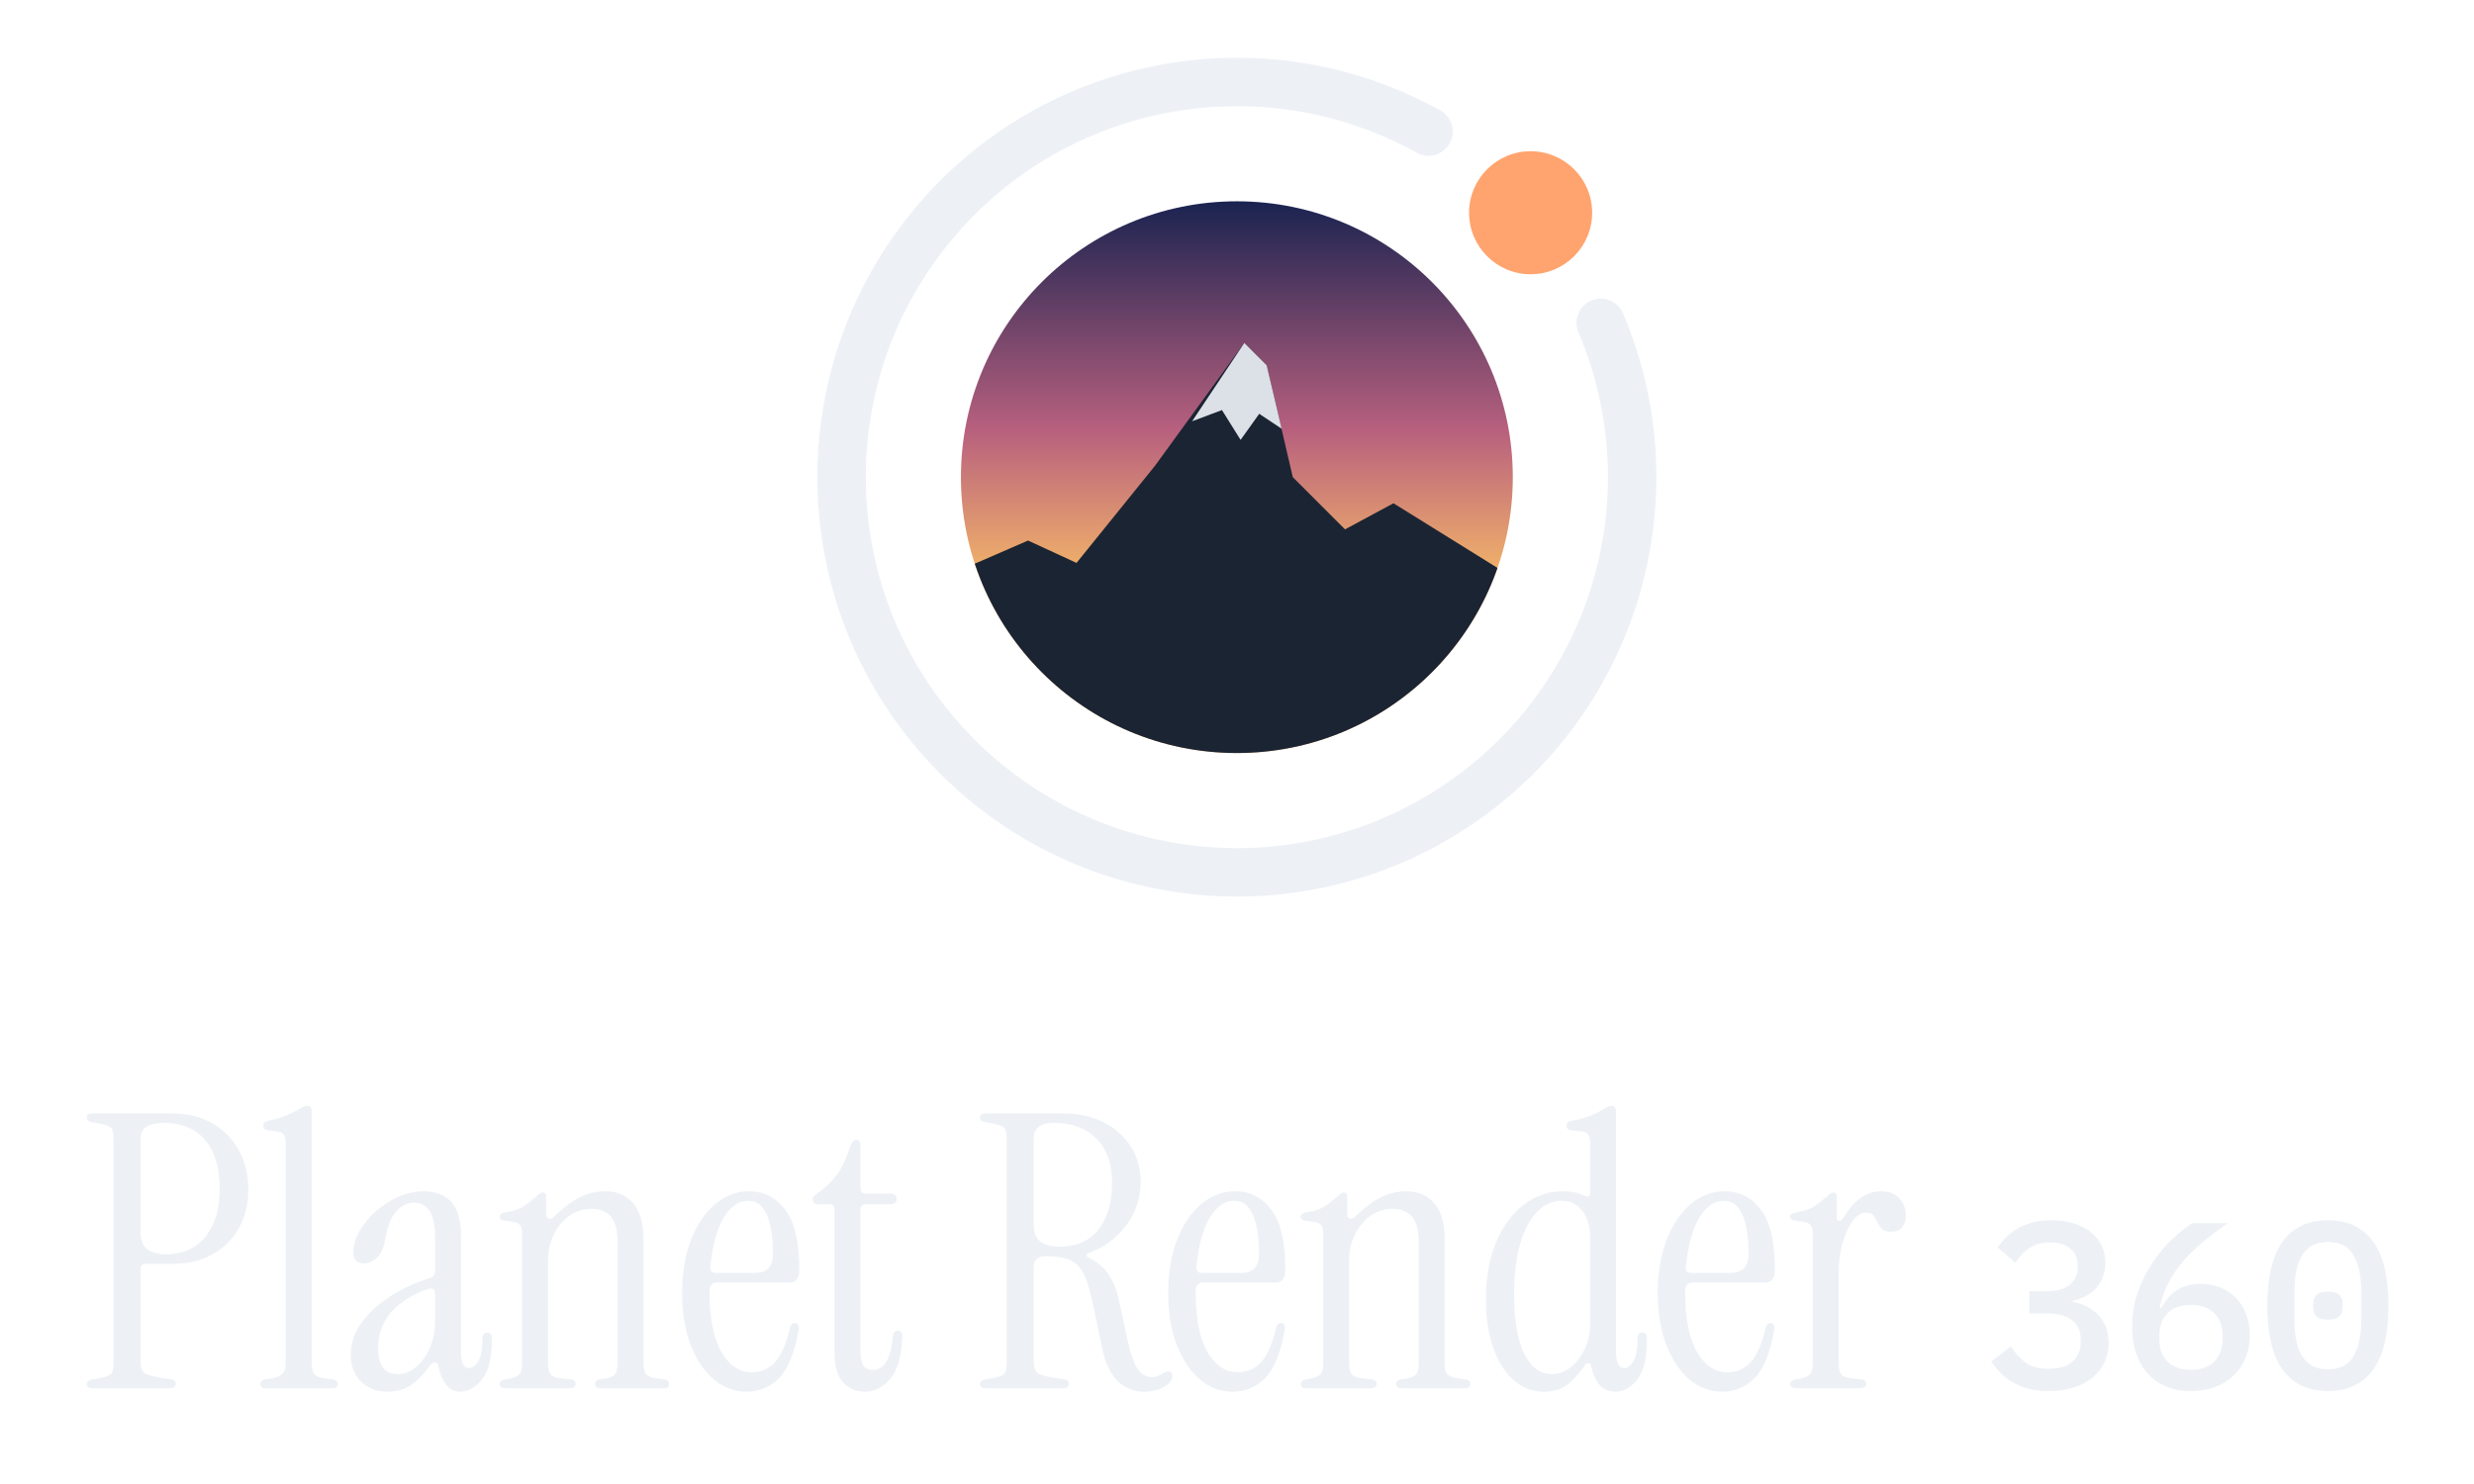
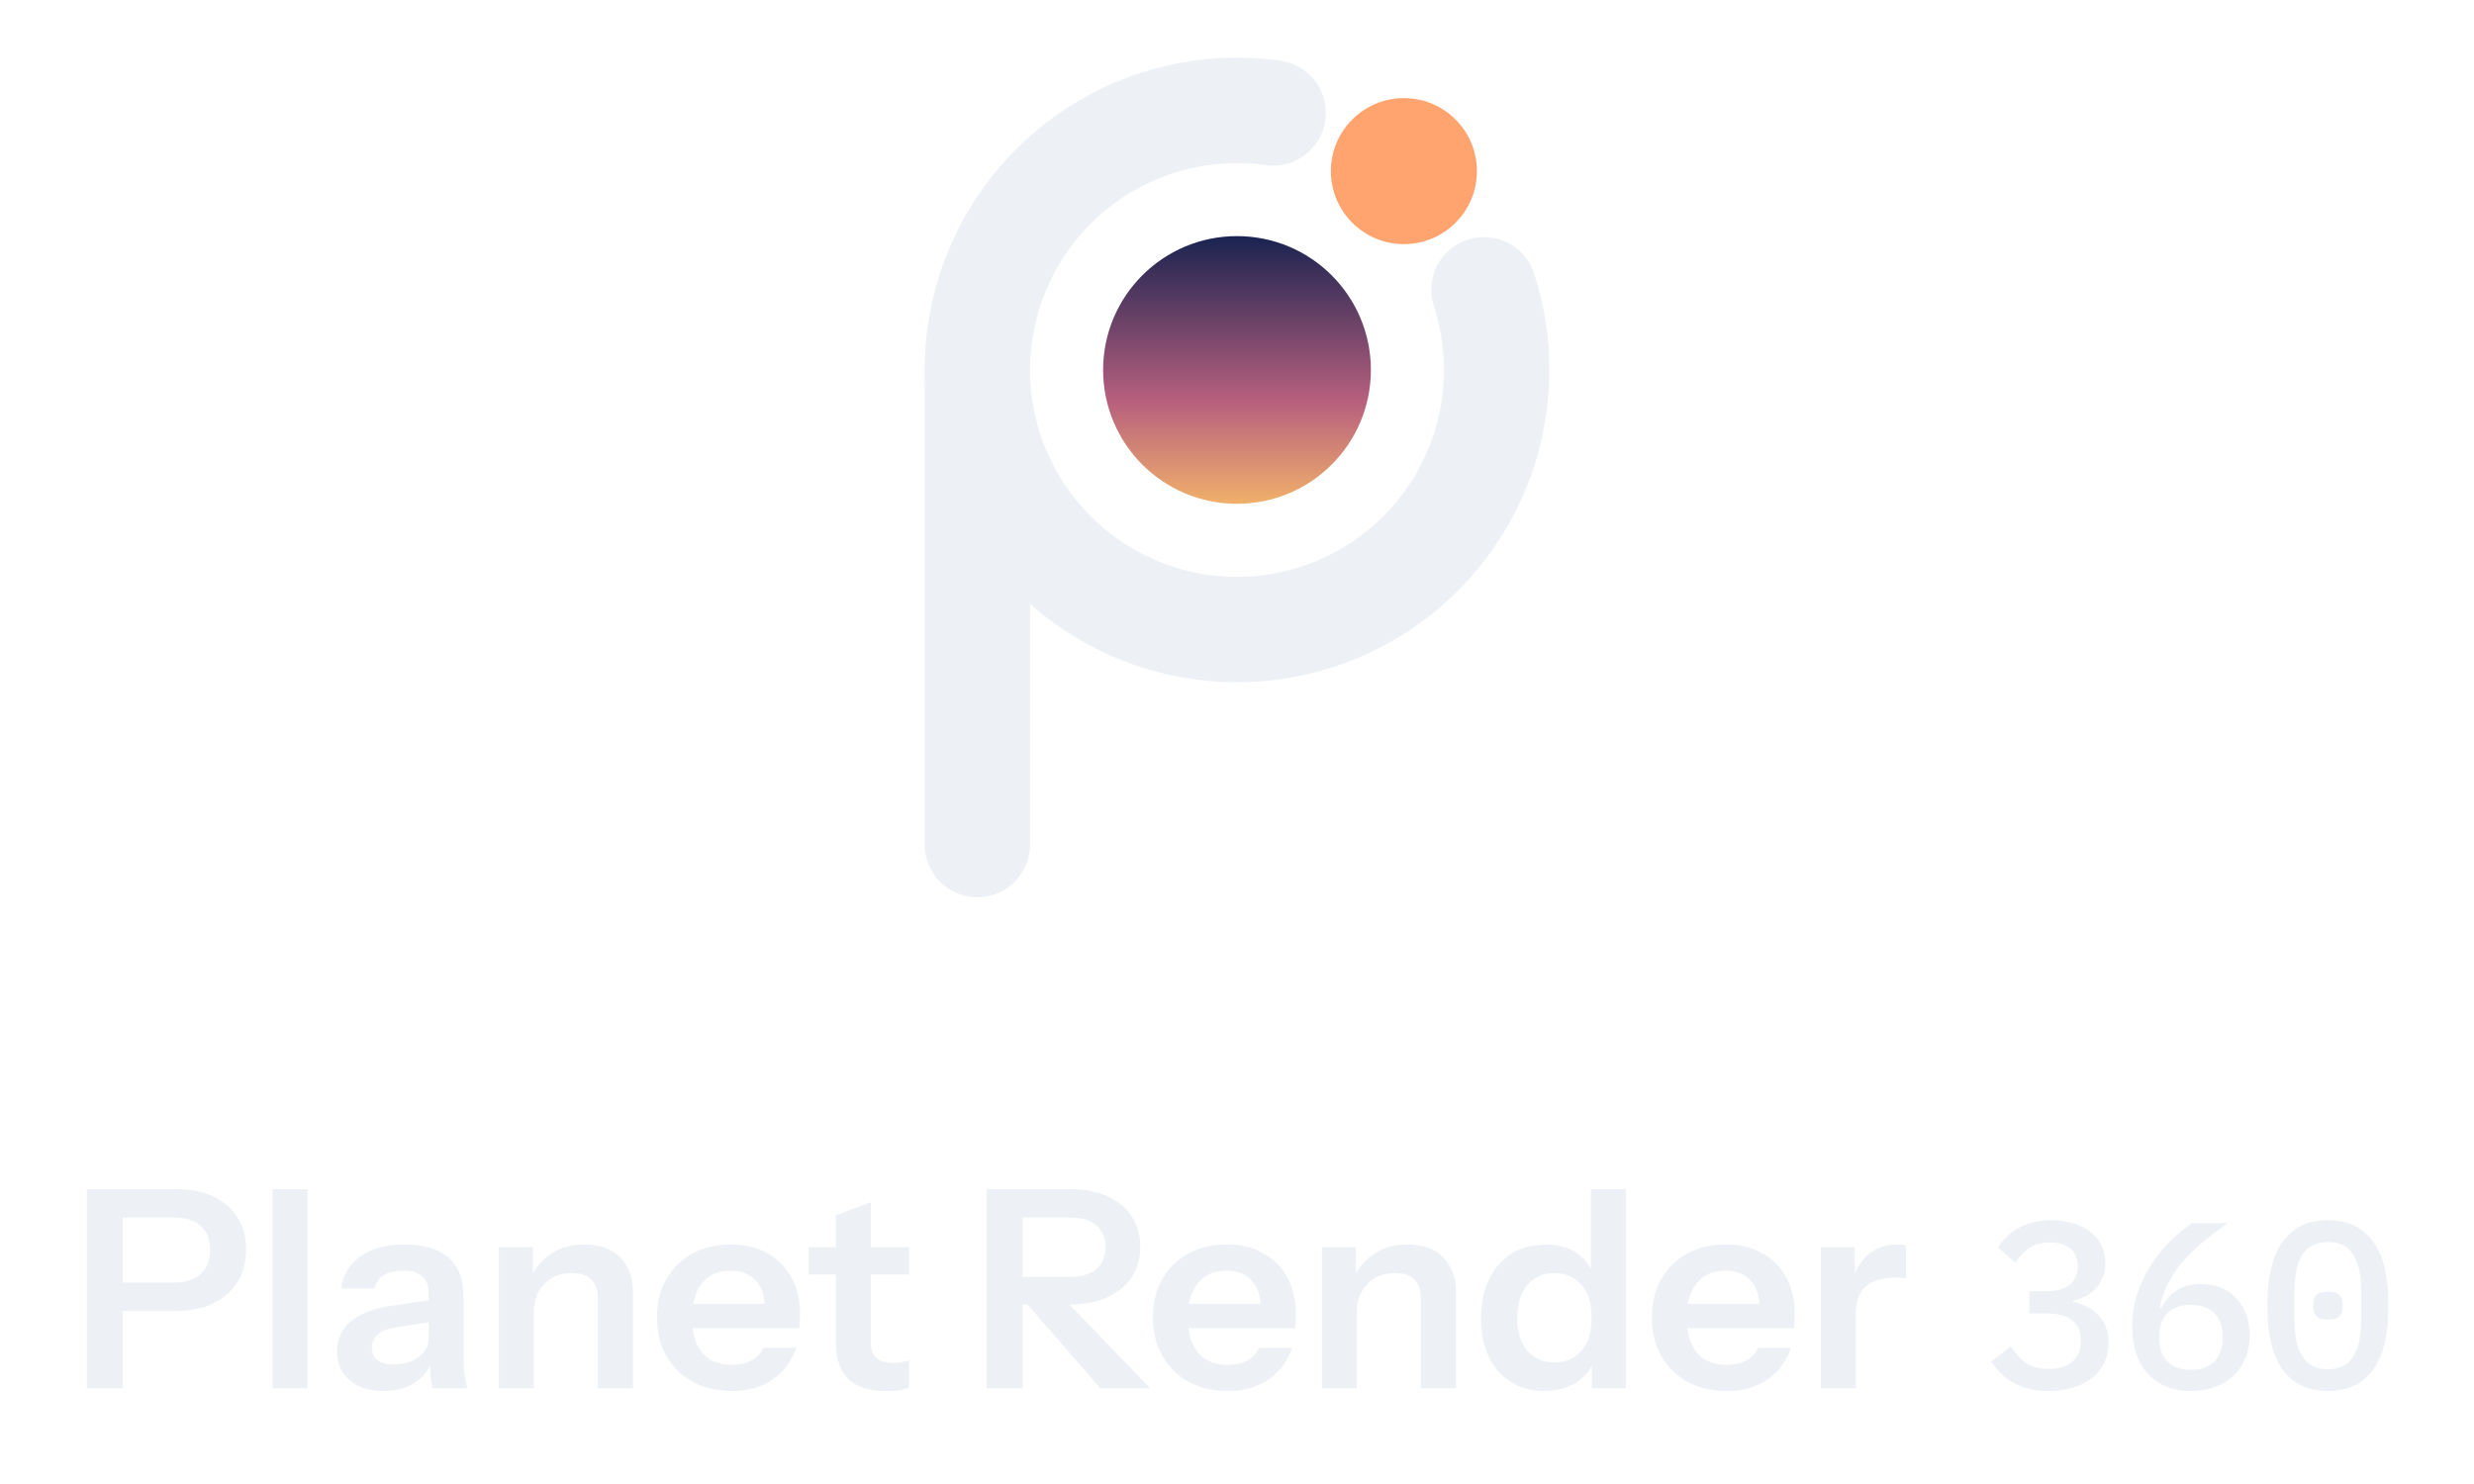
<svg xmlns="http://www.w3.org/2000/svg" viewBox="0 0 622 373" width="622" height="373" role="img" aria-label="Planet Render 360">
-   <g transform="translate(190.9664 0) scale(0.46875)">
+   <g transform="translate(180.44 -11) scale(0.51)">
    <defs>
-       <linearGradient id="ss" x1="0" y1="108" x2="0" y2="306" gradientUnits="userSpaceOnUse">
+       <linearGradient id="ss" x1="0" y1="138" x2="0" y2="270" gradientUnits="userSpaceOnUse">
        <stop offset="0" stop-color="#1a2350" />
        <stop offset=".62" stop-color="#b8607e" />
        <stop offset="1" stop-color="#f0b06a" />
      </linearGradient>
-       <clipPath id="sc">
-         <circle cx="256" cy="256" r="148" />
-       </clipPath>
    </defs>
-     <path d="M451.15 173.17 A212 212 0 1 1 358.78 70.58" fill="none" stroke="#edf1f6" stroke-width="26" stroke-linecap="round" />
-     <circle cx="413.55" cy="114.14" r="33" fill="#ffa46e" />
-     <g clip-path="url(#sc)">
-       <rect x="108" y="108" width="296" height="296" fill="url(#ss)" />
-       <path d="M98 310 L144 290 L170 302 L212 250 L260 184 L272 196 L286 256 L314 284 L340 270 L414 316 L414 414 L98 414 Z" fill="#1b2433" />
-       <path d="M260 184 L272 196 L280 230 L268 222 L258 236 L248 220 L232 226 Z" fill="#edf1f6" opacity=".92" />
-     </g>
+     <circle cx="256" cy="204" r="66" fill="url(#ss)" />
+     <path d="M377.74 164.45 A128 128 0 1 1 273.81 77.25" fill="none" stroke="#edf1f6" stroke-width="52" stroke-linecap="round" />
+     <path d="M128 204 L128 438" fill="none" stroke="#edf1f6" stroke-width="52" stroke-linecap="round" />
+     <circle cx="338.28" cy="105.95" r="36" fill="#ffa46e" />
  </g>
-   <path d="M23.264 349.12Q21.824 349.12 21.824 348.064Q21.824 347.2 23.072 346.912L25.28 346.528Q27.296 346.144 27.92 345.472Q28.544 344.8 28.544 342.784V286.336Q28.544 284.32 27.92 283.648Q27.296 282.976 25.28 282.592L23.072 282.208Q21.824 281.92 21.824 281.056Q21.824 280.0 23.264 280.0H43.328Q48.992 280.0 53.312 282.448Q57.632 284.896 60.032 289.216Q62.432 293.536 62.432 299.2Q62.432 304.672 60.032 308.896Q57.632 313.12 53.408 315.472Q49.184 317.824 43.616 317.824H36.704Q35.36 317.824 35.36 319.168V342.4Q35.36 344.416 36.128 345.136Q36.896 345.856 39.584 346.336L43.136 346.912Q44.192 347.104 44.192 347.968Q44.192 349.12 42.752 349.12ZM35.36 310.144Q35.36 315.424 41.792 315.424Q48.032 315.424 51.632 311.008Q55.232 306.592 55.232 298.912Q55.232 291.04 51.584 286.72Q47.936 282.4 41.216 282.4Q35.36 282.4 35.36 286.24Z M66.656 349.12Q65.504 349.12 65.504 348.064Q65.504 347.104 66.56 346.912L67.904 346.72Q69.92 346.432 70.88 345.568Q71.84 344.704 71.84 342.688V287.68Q71.84 285.952 71.312 285.28Q70.784 284.608 69.44 284.512L67.232 284.224Q66.176 284.032 66.176 283.072Q66.176 282.112 67.232 281.92Q69.92 281.344 71.84 280.576Q73.76 279.808 75.008 279.04Q76.544 278.08 77.312 278.08Q78.368 278.08 78.368 279.616V342.688Q78.368 344.704 78.992 345.52Q79.616 346.336 81.632 346.624L83.84 346.912Q84.896 347.104 84.896 348.064Q84.896 349.12 83.744 349.12Z M97.376 349.984Q93.344 349.984 90.752 347.44Q88.16 344.896 88.16 340.672Q88.16 336.544 90.752 332.848Q93.344 329.152 97.856 326.176Q102.368 323.2 108.128 321.376Q109.376 320.992 109.376 319.744V311.008Q109.376 306.4 107.936 304.432Q106.496 302.464 104.0 302.464Q101.6 302.464 99.632 304.624Q97.664 306.784 96.8 311.872Q96.32 314.944 94.736 316.336Q93.152 317.728 91.52 317.728Q88.832 317.728 88.832 315.04Q88.832 312.256 90.416 309.52Q92.0 306.784 94.592 304.528Q97.184 302.272 100.256 300.928Q103.328 299.584 106.4 299.584Q115.904 299.584 115.904 310.624V340.0Q115.904 344.032 117.92 344.032Q119.168 344.032 120.224 342.352Q121.28 340.672 121.28 336.64Q121.28 335.104 122.528 335.104Q123.68 335.104 123.68 336.736Q123.68 343.744 121.232 346.864Q118.784 349.984 115.712 349.984Q113.408 349.984 112.064 348.112Q110.72 346.24 110.24 343.648Q110.144 342.688 109.424 342.64Q108.704 342.592 108.032 343.552Q105.728 346.72 103.328 348.352Q100.928 349.984 97.376 349.984ZM99.968 345.568Q102.464 345.568 104.576 343.792Q106.688 342.016 108.032 339.04Q109.376 336.064 109.376 332.32V325.312Q109.376 323.488 107.36 324.256Q101.504 326.368 98.288 330.064Q95.072 333.76 95.072 338.944Q95.072 345.568 99.968 345.568Z M127.04 349.12Q125.6 349.12 125.6 348.064Q125.6 347.2 126.848 346.912L128.0 346.72Q130.016 346.336 130.64 345.52Q131.264 344.704 131.264 342.688V310.432Q131.264 308.704 130.736 308.08Q130.208 307.456 128.864 307.264L126.848 306.976Q125.6 306.88 125.6 305.92Q125.6 305.152 127.136 304.864Q130.112 304.384 131.696 303.328Q133.28 302.272 135.008 300.736Q135.872 299.872 136.448 299.872Q137.312 299.872 137.312 301.024V305.344Q137.312 306.208 137.936 306.448Q138.56 306.688 139.328 305.92Q143.168 302.272 146.096 300.928Q149.024 299.584 152.288 299.584Q156.608 299.584 159.2 302.608Q161.792 305.632 161.792 311.488V342.688Q161.792 344.704 162.416 345.52Q163.04 346.336 165.056 346.624L167.168 346.912Q168.224 347.104 168.224 348.064Q168.224 349.12 167.072 349.12H150.944Q149.6 349.12 149.6 348.064Q149.6 347.104 150.656 346.912L152.0 346.72Q154.016 346.432 154.64 345.568Q155.264 344.704 155.264 342.688V312.544Q155.264 307.84 153.536 305.92Q151.808 304.0 148.64 304.0Q145.568 304.0 143.12 305.776Q140.672 307.552 139.232 310.48Q137.792 313.408 137.792 316.96V342.688Q137.792 344.704 138.416 345.568Q139.04 346.432 141.056 346.624L143.648 346.912Q144.704 347.104 144.704 347.968Q144.704 349.12 143.264 349.12Z M187.712 349.984Q183.104 349.984 179.456 346.912Q175.808 343.84 173.648 338.224Q171.488 332.608 171.488 325.216Q171.488 317.632 173.696 311.872Q175.904 306.112 179.744 302.848Q183.584 299.584 188.288 299.584Q193.952 299.584 197.456 304.24Q200.96 308.896 200.96 319.36Q200.96 322.528 198.56 322.528H180.32Q178.4 322.528 178.4 324.736Q178.4 334.912 181.376 340.0Q184.352 345.088 188.96 345.088Q192.608 345.088 194.912 342.496Q197.216 339.904 198.656 333.76Q198.944 332.704 199.904 332.704Q201.056 332.704 200.768 334.624Q199.232 343.168 195.872 346.576Q192.512 349.984 187.712 349.984ZM180.032 320.128H189.728Q194.336 320.128 194.336 315.328Q194.336 309.088 192.8 305.536Q191.264 301.984 188.192 301.984Q184.448 301.984 181.904 306.304Q179.36 310.624 178.592 318.592Q178.4 320.128 180.032 320.128Z M217.472 349.984Q214.112 349.984 211.952 347.632Q209.792 345.28 209.792 339.904V304.0Q209.792 302.848 208.64 302.848H205.856Q204.32 302.848 204.32 301.696Q204.32 300.928 205.184 300.352Q208.352 298.144 210.272 295.6Q212.192 293.056 213.632 288.64Q214.304 286.624 215.264 286.624Q216.32 286.624 216.32 288.16V298.816Q216.32 300.16 217.664 300.16H223.904Q225.44 300.16 225.44 301.504Q225.44 302.848 223.904 302.848H217.664Q216.32 302.848 216.32 304.192V340.0Q216.32 342.112 216.992 343.312Q217.664 344.512 219.488 344.512Q221.504 344.512 222.8 342.496Q224.096 340.48 224.48 335.968Q224.672 334.624 225.728 334.624Q226.88 334.624 226.88 336.064Q226.592 343.456 223.856 346.72Q221.12 349.984 217.472 349.984Z  M287.744 349.984Q279.392 349.984 277.088 339.04L274.88 328.384Q273.824 323.2 272.528 320.512Q271.232 317.824 268.976 316.864Q266.72 315.904 262.784 315.904Q261.44 315.904 260.672 316.624Q259.904 317.344 259.904 318.4V342.4Q259.904 344.416 260.672 345.136Q261.44 345.856 264.128 346.336L267.68 346.912Q268.736 347.104 268.736 347.968Q268.736 349.12 267.296 349.12H247.808Q246.368 349.12 246.368 348.064Q246.368 347.2 247.616 346.912L249.824 346.528Q251.84 346.144 252.464 345.472Q253.088 344.8 253.088 342.784V286.336Q253.088 284.32 252.464 283.648Q251.84 282.976 249.824 282.592L247.616 282.208Q246.368 281.92 246.368 281.056Q246.368 280.0 247.808 280.0H267.296Q272.96 280.0 277.376 282.208Q281.792 284.416 284.288 288.304Q286.784 292.192 286.784 297.28Q286.784 303.328 283.136 308.176Q279.488 313.024 273.92 315.04Q273.248 315.232 273.2 315.664Q273.152 316.096 273.824 316.384Q276.896 317.824 278.672 320.416Q280.448 323.008 281.408 327.328L283.52 337.12Q284.576 342.112 286.016 344.224Q287.456 346.336 289.664 346.336Q290.432 346.336 291.056 346.096Q291.68 345.856 292.64 345.184Q293.408 344.704 294.08 344.944Q294.752 345.184 294.752 345.952Q294.752 347.584 292.64 348.784Q290.528 349.984 287.744 349.984ZM266.336 313.504Q272.864 313.504 276.224 309.136Q279.584 304.768 279.584 297.472Q279.584 290.368 275.696 286.384Q271.808 282.4 264.992 282.4Q259.904 282.4 259.904 286.24V308.224Q259.904 313.504 266.336 313.504Z M309.92 349.984Q305.312 349.984 301.664 346.912Q298.016 343.84 295.856 338.224Q293.696 332.608 293.696 325.216Q293.696 317.632 295.904 311.872Q298.112 306.112 301.952 302.848Q305.792 299.584 310.496 299.584Q316.16 299.584 319.664 304.24Q323.168 308.896 323.168 319.36Q323.168 322.528 320.768 322.528H302.528Q300.608 322.528 300.608 324.736Q300.608 334.912 303.584 340.0Q306.56 345.088 311.168 345.088Q314.816 345.088 317.12 342.496Q319.424 339.904 320.864 333.76Q321.152 332.704 322.112 332.704Q323.264 332.704 322.976 334.624Q321.44 343.168 318.08 346.576Q314.72 349.984 309.92 349.984ZM302.24 320.128H311.936Q316.544 320.128 316.544 315.328Q316.544 309.088 315.008 305.536Q313.472 301.984 310.4 301.984Q306.656 301.984 304.112 306.304Q301.568 310.624 300.8 318.592Q300.608 320.128 302.24 320.128Z M328.448 349.12Q327.008 349.12 327.008 348.064Q327.008 347.2 328.256 346.912L329.408 346.72Q331.424 346.336 332.048 345.52Q332.672 344.704 332.672 342.688V310.432Q332.672 308.704 332.144 308.08Q331.616 307.456 330.272 307.264L328.256 306.976Q327.008 306.88 327.008 305.92Q327.008 305.152 328.544 304.864Q331.52 304.384 333.104 303.328Q334.688 302.272 336.416 300.736Q337.28 299.872 337.856 299.872Q338.72 299.872 338.72 301.024V305.344Q338.72 306.208 339.344 306.448Q339.968 306.688 340.736 305.92Q344.576 302.272 347.504 300.928Q350.432 299.584 353.696 299.584Q358.016 299.584 360.608 302.608Q363.2 305.632 363.2 311.488V342.688Q363.2 344.704 363.824 345.52Q364.448 346.336 366.464 346.624L368.576 346.912Q369.632 347.104 369.632 348.064Q369.632 349.12 368.48 349.12H352.352Q351.008 349.12 351.008 348.064Q351.008 347.104 352.064 346.912L353.408 346.72Q355.424 346.432 356.048 345.568Q356.672 344.704 356.672 342.688V312.544Q356.672 307.84 354.944 305.92Q353.216 304.0 350.048 304.0Q346.976 304.0 344.528 305.776Q342.08 307.552 340.64 310.48Q339.2 313.408 339.2 316.96V342.688Q339.2 344.704 339.824 345.568Q340.448 346.432 342.464 346.624L345.056 346.912Q346.112 347.104 346.112 347.968Q346.112 349.12 344.672 349.12Z M388.064 349.984Q383.84 349.984 380.528 347.056Q377.216 344.128 375.392 338.896Q373.568 333.664 373.568 326.752Q373.568 318.688 376.064 312.592Q378.56 306.496 382.976 303.04Q387.392 299.584 392.96 299.584Q394.304 299.584 395.648 299.824Q396.992 300.064 398.24 300.64Q399.776 301.408 399.776 299.968V287.68Q399.776 285.952 399.248 285.28Q398.72 284.608 397.376 284.512L394.88 284.224Q393.824 284.032 393.824 283.072Q393.824 282.112 394.88 281.92Q397.952 281.344 399.824 280.576Q401.696 279.808 402.944 279.04Q404.48 278.08 405.248 278.08Q406.304 278.08 406.304 279.616V340.0Q406.304 344.032 408.32 344.032Q409.568 344.032 410.624 342.352Q411.68 340.672 411.68 336.64Q411.68 335.104 412.928 335.104Q414.08 335.104 414.08 336.736Q414.08 343.744 411.68 346.864Q409.28 349.984 406.208 349.984Q403.424 349.984 401.984 348.112Q400.544 346.24 400.064 343.648Q399.968 342.88 399.392 342.832Q398.816 342.784 398.336 343.552Q395.648 347.296 393.44 348.64Q391.232 349.984 388.064 349.984ZM390.176 345.568Q392.672 345.568 394.832 343.888Q396.992 342.208 398.384 339.328Q399.776 336.448 399.776 332.896V311.296Q399.776 306.976 397.808 304.48Q395.84 301.984 392.672 301.984Q387.296 301.984 383.984 308.272Q380.672 314.56 380.672 325.408Q380.672 335.296 383.216 340.432Q385.76 345.568 390.176 345.568Z M432.992 349.984Q428.384 349.984 424.736 346.912Q421.088 343.84 418.928 338.224Q416.768 332.608 416.768 325.216Q416.768 317.632 418.976 311.872Q421.184 306.112 425.024 302.848Q428.864 299.584 433.568 299.584Q439.232 299.584 442.736 304.24Q446.24 308.896 446.24 319.36Q446.24 322.528 443.84 322.528H425.6Q423.68 322.528 423.68 324.736Q423.68 334.912 426.656 340.0Q429.632 345.088 434.24 345.088Q437.888 345.088 440.192 342.496Q442.496 339.904 443.936 333.76Q444.224 332.704 445.184 332.704Q446.336 332.704 446.048 334.624Q444.512 343.168 441.152 346.576Q437.792 349.984 432.992 349.984ZM425.312 320.128H435.008Q439.616 320.128 439.616 315.328Q439.616 309.088 438.08 305.536Q436.544 301.984 433.472 301.984Q429.728 301.984 427.184 306.304Q424.64 310.624 423.872 318.592Q423.68 320.128 425.312 320.128Z M463.424 306.304Q467.36 299.584 472.928 299.584Q476.096 299.584 477.632 301.456Q479.168 303.328 479.168 305.632Q479.168 307.456 478.256 308.608Q477.344 309.76 475.424 309.76Q473.888 309.76 473.168 309.04Q472.448 308.32 472.016 307.36Q471.584 306.4 471.008 305.68Q470.432 304.96 469.088 304.96Q467.36 304.96 465.824 307.024Q464.288 309.088 463.28 312.544Q462.272 316.0 462.272 320.416V342.688Q462.272 344.704 462.896 345.568Q463.52 346.432 465.536 346.624L468.128 346.912Q469.184 347.104 469.184 347.968Q469.184 349.12 467.744 349.12H451.52Q450.08 349.12 450.08 348.064Q450.08 347.2 451.328 346.912L452.48 346.72Q454.496 346.336 455.12 345.52Q455.744 344.704 455.744 342.688V310.432Q455.744 308.704 455.216 308.08Q454.688 307.456 453.344 307.264L451.328 306.976Q450.08 306.88 450.08 305.92Q450.08 305.152 451.616 304.864Q454.592 304.384 456.176 303.328Q457.76 302.272 459.488 300.736Q460.352 299.872 460.928 299.872Q461.792 299.872 461.792 301.024V306.208Q461.792 306.88 462.368 307.024Q462.944 307.168 463.424 306.304Z" fill="#edf1f6" />
+   <path d="M21.82 349.12V299.06H44.31Q49.8 299.06 53.72 300.93Q57.63 302.81 59.75 306.22Q61.88 309.63 61.88 314.26Q61.88 318.9 59.73 322.36Q57.59 325.83 53.67 327.75Q49.75 329.67 44.31 329.67H28.87V322.54H43.87Q48.18 322.54 50.51 320.32Q52.84 318.11 52.84 314.31Q52.84 310.51 50.52 308.35Q48.2 306.19 43.87 306.19H30.86V349.12ZM68.53 349.12V299.06H77.33V349.12ZM108.74 349.12Q108.37 347.71 108.22 346.04Q108.07 344.37 108.07 342.05H107.77V325.22Q107.77 322.44 106.2 320.99Q104.64 319.55 101.42 319.55Q98.31 319.55 96.47 320.69Q94.63 321.84 94.21 324H85.79Q86.37 319.08 90.52 316.02Q94.67 312.96 101.72 312.96Q109.02 312.96 112.77 316.28Q116.53 319.59 116.53 325.94V342.05Q116.53 343.72 116.76 345.45Q116.99 347.17 117.48 349.12ZM96.43 349.82Q91.08 349.82 87.92 347.14Q84.75 344.46 84.75 339.94Q84.75 335.1 88.3 332.22Q91.84 329.35 98.33 328.4L109.37 326.73V332.29L99.77 333.78Q96.62 334.26 95.07 335.49Q93.51 336.72 93.51 338.94Q93.51 341.01 94.96 342.07Q96.41 343.14 99.01 343.14Q102.74 343.14 105.25 341.25Q107.77 339.36 107.77 336.65L108.72 342Q107.33 345.83 104.16 347.82Q101 349.82 96.43 349.82ZM125.41 349.12V313.66H133.96V322H134.21V349.12ZM150.32 349.12V326.73Q150.32 323.44 148.65 321.79Q146.98 320.15 143.76 320.15Q140.98 320.15 138.81 321.4Q136.65 322.65 135.43 324.85Q134.21 327.05 134.21 330.02L133.31 321.52Q135.07 317.6 138.56 315.28Q142.05 312.96 146.91 312.96Q152.71 312.96 155.92 316.22Q159.13 319.48 159.13 324.9V349.12ZM183.93 349.82Q178.3 349.82 174.08 347.46Q169.86 345.11 167.52 340.94Q165.18 336.77 165.18 331.34Q165.18 325.87 167.51 321.74Q169.84 317.6 174.03 315.28Q178.23 312.96 183.74 312.96Q189.05 312.96 192.96 315.16Q196.86 317.37 199.01 321.31Q201.15 325.25 201.15 330.58Q201.15 331.55 201.09 332.39Q201.03 333.22 200.9 334.03H170.65V327.89H194.15L192.34 329.58Q192.34 324.57 190.04 322.06Q187.73 319.55 183.65 319.55Q179.15 319.55 176.57 322.62Q173.99 325.69 173.99 331.46Q173.99 337.18 176.57 340.21Q179.15 343.23 183.98 343.23Q186.78 343.23 188.84 342.18Q190.91 341.12 191.9 338.94H200.2Q198.46 344 194.3 346.91Q190.14 349.82 183.93 349.82ZM222.84 349.84Q216.33 349.84 213.24 346.74Q210.14 343.65 210.14 337.46V305.62L218.95 302.32V337.67Q218.95 340.24 220.34 341.49Q221.73 342.75 224.75 342.75Q225.9 342.75 226.84 342.55Q227.78 342.35 228.59 342.07V348.93Q227.76 349.35 226.24 349.6Q224.72 349.84 222.84 349.84ZM203.31 320.52V313.66H228.59V320.52ZM248.04 349.12V299.06H269.13Q274.53 299.06 278.47 300.86Q282.41 302.67 284.56 305.93Q286.7 309.18 286.7 313.57Q286.7 317.9 284.56 321.16Q282.41 324.41 278.47 326.23Q274.53 328.05 269.13 328.05H255.09V321.14H268.88Q273.28 321.14 275.61 319.15Q277.94 317.16 277.94 313.61Q277.94 310.04 275.64 308.12Q273.35 306.19 268.88 306.19H257.08V349.12ZM276.64 349.12 254.37 323.51H264.52L289.16 349.12ZM308.6 349.82Q302.97 349.82 298.75 347.46Q294.53 345.11 292.19 340.94Q289.85 336.77 289.85 331.34Q289.85 325.87 292.18 321.74Q294.51 317.6 298.71 315.28Q302.9 312.96 308.42 312.96Q313.72 312.96 317.63 315.16Q321.54 317.37 323.68 321.31Q325.82 325.25 325.82 330.58Q325.82 331.55 325.77 332.39Q325.71 333.22 325.57 334.03H295.32V327.89H318.82L317.02 329.58Q317.02 324.57 314.71 322.06Q312.4 319.55 308.32 319.55Q303.83 319.55 301.24 322.62Q298.66 325.69 298.66 331.46Q298.66 337.18 301.24 340.21Q303.83 343.23 308.65 343.23Q311.45 343.23 313.52 342.18Q315.58 341.12 316.58 338.94H324.87Q323.14 344 318.97 346.91Q314.81 349.82 308.6 349.82ZM332.34 349.12V313.66H340.89V322H341.14V349.12ZM357.25 349.12V326.73Q357.25 323.44 355.58 321.79Q353.92 320.15 350.69 320.15Q347.91 320.15 345.75 321.4Q343.58 322.65 342.36 324.85Q341.14 327.05 341.14 330.02L340.24 321.52Q342 317.6 345.49 315.28Q348.98 312.96 353.85 312.96Q359.64 312.96 362.85 316.22Q366.06 319.48 366.06 324.9V349.12ZM400.22 349.12V341.12L400.92 341.29Q400.02 345.18 396.55 347.5Q393.09 349.82 388.26 349.82Q383.42 349.82 379.84 347.54Q376.26 345.27 374.3 341.17Q372.34 337.07 372.34 331.53Q372.34 325.92 374.36 321.75Q376.37 317.58 380.01 315.28Q383.65 312.99 388.52 312.99Q393.57 312.99 396.82 315.37Q400.06 317.76 400.85 321.98L399.97 322.07V299.06H408.78V349.12ZM390.84 342.63Q395.08 342.63 397.62 339.68Q400.15 336.72 400.15 331.37Q400.15 326.06 397.58 323.11Q395.01 320.17 390.74 320.17Q386.57 320.17 384.02 323.14Q381.47 326.1 381.47 331.48Q381.47 336.81 384.02 339.72Q386.57 342.63 390.84 342.63ZM434.04 349.82Q428.41 349.82 424.19 347.46Q419.97 345.11 417.63 340.94Q415.29 336.77 415.29 331.34Q415.29 325.87 417.62 321.74Q419.95 317.6 424.14 315.28Q428.34 312.96 433.86 312.96Q439.16 312.96 443.07 315.16Q446.97 317.37 449.12 321.31Q451.26 325.25 451.26 330.58Q451.26 331.55 451.2 332.39Q451.15 333.22 451.01 334.03H420.76V327.89H444.26L442.45 329.58Q442.45 324.57 440.15 322.06Q437.84 319.55 433.76 319.55Q429.27 319.55 426.68 322.62Q424.1 325.69 424.1 331.46Q424.1 337.18 426.68 340.21Q429.27 343.23 434.09 343.23Q436.89 343.23 438.95 342.18Q441.02 341.12 442.01 338.94H450.31Q448.57 344 444.41 346.91Q440.25 349.82 434.04 349.82ZM457.77 349.12V313.66H466.33V322.23H466.58V349.12ZM466.58 330.62 465.68 322.21Q466.93 317.69 469.9 315.33Q472.86 312.96 477.08 312.96Q478.54 312.96 479.17 313.24V321.52Q478.82 321.38 478.19 321.34Q477.57 321.31 476.66 321.31Q471.57 321.31 469.07 323.54Q466.58 325.78 466.58 330.62Z" fill="#edf1f6" />
  <path d="M514.498 324.717Q518.486 324.717 520.42 323.02Q522.355 321.324 522.355 318.765V318.348Q522.355 315.491 520.48 313.973Q518.605 312.456 515.45 312.456Q512.415 312.456 510.302 313.825Q508.189 315.194 506.76 317.574L502.237 313.706Q503.189 312.337 504.439 311.087Q505.689 309.837 507.296 308.914Q508.903 307.992 510.986 307.426Q513.069 306.861 515.688 306.861Q518.605 306.861 521.105 307.575Q523.604 308.289 525.45 309.688Q527.295 311.087 528.307 313.081Q529.318 315.075 529.318 317.574Q529.318 319.539 528.693 321.146Q528.068 322.753 526.967 323.973Q525.866 325.193 524.378 325.967Q522.89 326.74 521.224 327.098V327.395Q523.009 327.752 524.616 328.556Q526.223 329.359 527.473 330.639Q528.723 331.919 529.437 333.675Q530.152 335.43 530.152 337.692Q530.152 340.43 529.08 342.662Q528.009 344.894 526.015 346.501Q524.021 348.108 521.224 348.971Q518.426 349.834 514.974 349.834Q512.058 349.834 509.826 349.209Q507.594 348.584 505.868 347.543Q504.141 346.501 502.862 345.162Q501.582 343.823 500.63 342.394L505.57 338.585Q507.117 341.085 509.23 342.662Q511.343 344.239 515.034 344.239Q518.962 344.239 521.045 342.424Q523.128 340.609 523.128 337.395V336.918Q523.128 333.704 520.956 332.008Q518.783 330.312 514.676 330.312H510.212V324.717Z M550.865 349.834Q547.353 349.834 544.615 348.703Q541.877 347.572 539.972 345.46Q538.068 343.347 537.056 340.371Q536.044 337.395 536.044 333.645Q536.044 329.121 537.413 325.133Q538.782 321.146 540.984 317.812Q543.187 314.479 545.865 311.89Q548.543 309.301 551.162 307.575H560.09Q556.519 310.134 553.662 312.515Q550.805 314.896 548.692 317.396Q546.579 319.896 545.151 322.663Q543.722 325.431 542.948 328.824L543.365 328.943Q544.02 327.693 544.913 326.592Q545.805 325.491 546.996 324.657Q548.186 323.824 549.734 323.348Q551.281 322.872 553.245 322.872Q555.924 322.872 558.186 323.764Q560.447 324.657 562.114 326.354Q563.78 328.05 564.703 330.431Q565.626 332.812 565.626 335.788Q565.626 338.883 564.584 341.472Q563.542 344.061 561.608 345.906Q559.674 347.751 556.936 348.793Q554.198 349.834 550.865 349.834ZM550.805 344.477Q554.614 344.477 556.698 342.424Q558.781 340.371 558.781 336.621V336.026Q558.781 332.276 556.698 330.222Q554.614 328.169 550.805 328.169Q547.055 328.169 544.972 330.222Q542.889 332.276 542.889 336.026V336.621Q542.889 340.371 544.972 342.424Q547.055 344.477 550.805 344.477Z M585.267 349.834Q581.339 349.834 578.452 348.376Q575.565 346.918 573.691 344.18Q571.816 341.442 570.923 337.454Q570.03 333.466 570.03 328.348Q570.03 323.288 570.923 319.271Q571.816 315.253 573.691 312.515Q575.565 309.777 578.452 308.319Q581.339 306.861 585.267 306.861Q589.196 306.861 592.082 308.319Q594.969 309.777 596.844 312.515Q598.719 315.253 599.612 319.271Q600.504 323.288 600.504 328.348Q600.504 333.466 599.612 337.454Q598.719 341.442 596.844 344.18Q594.969 346.918 592.082 348.376Q589.196 349.834 585.267 349.834ZM585.267 344.358Q589.791 344.358 591.725 340.996Q593.66 337.633 593.66 331.919V324.776Q593.66 319.062 591.725 315.7Q589.791 312.337 585.267 312.337Q583.005 312.337 581.398 313.2Q579.791 314.063 578.78 315.7Q577.768 317.336 577.321 319.628Q576.875 321.919 576.875 324.776V331.919Q576.875 334.776 577.321 337.067Q577.768 339.359 578.78 340.996Q579.791 342.632 581.398 343.495Q583.005 344.358 585.267 344.358ZM585.267 331.859Q583.184 331.859 582.38 331.026Q581.577 330.193 581.577 329.002V327.693Q581.577 326.502 582.38 325.669Q583.184 324.836 585.267 324.836Q587.35 324.836 588.154 325.669Q588.957 326.502 588.957 327.693V329.002Q588.957 330.193 588.154 331.026Q587.35 331.859 585.267 331.859Z" fill="#edf1f6" />
</svg>
